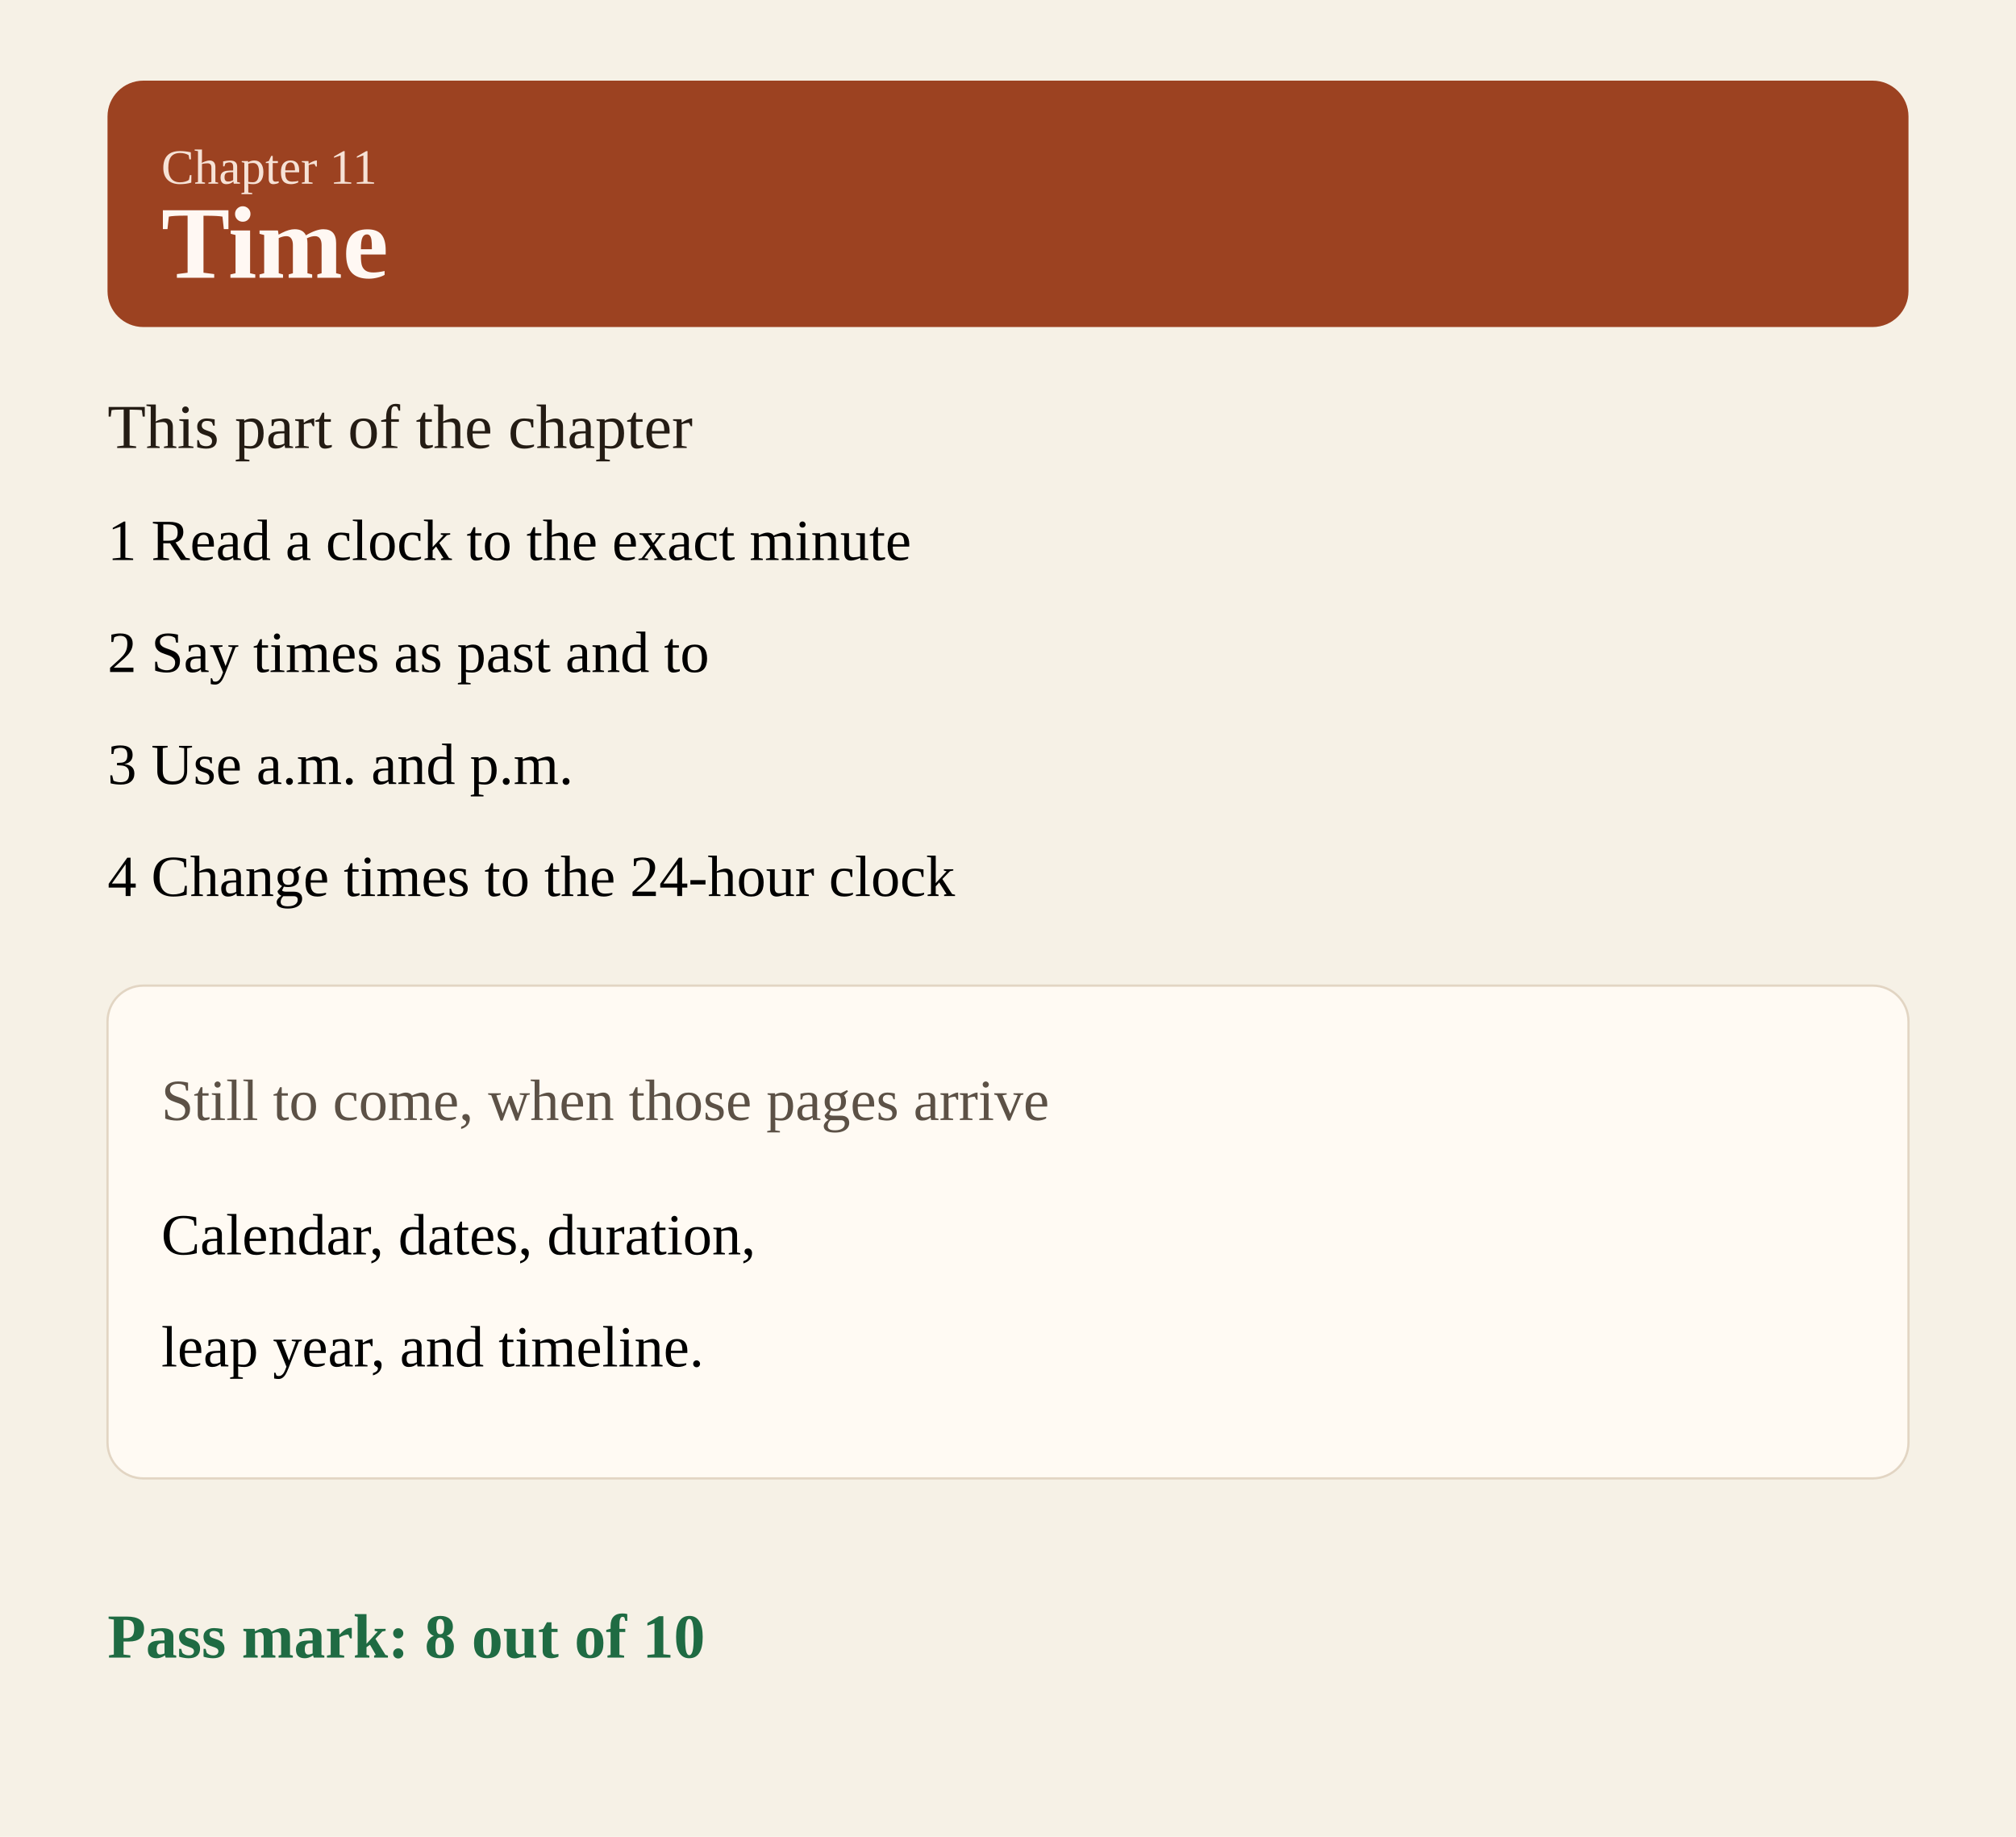
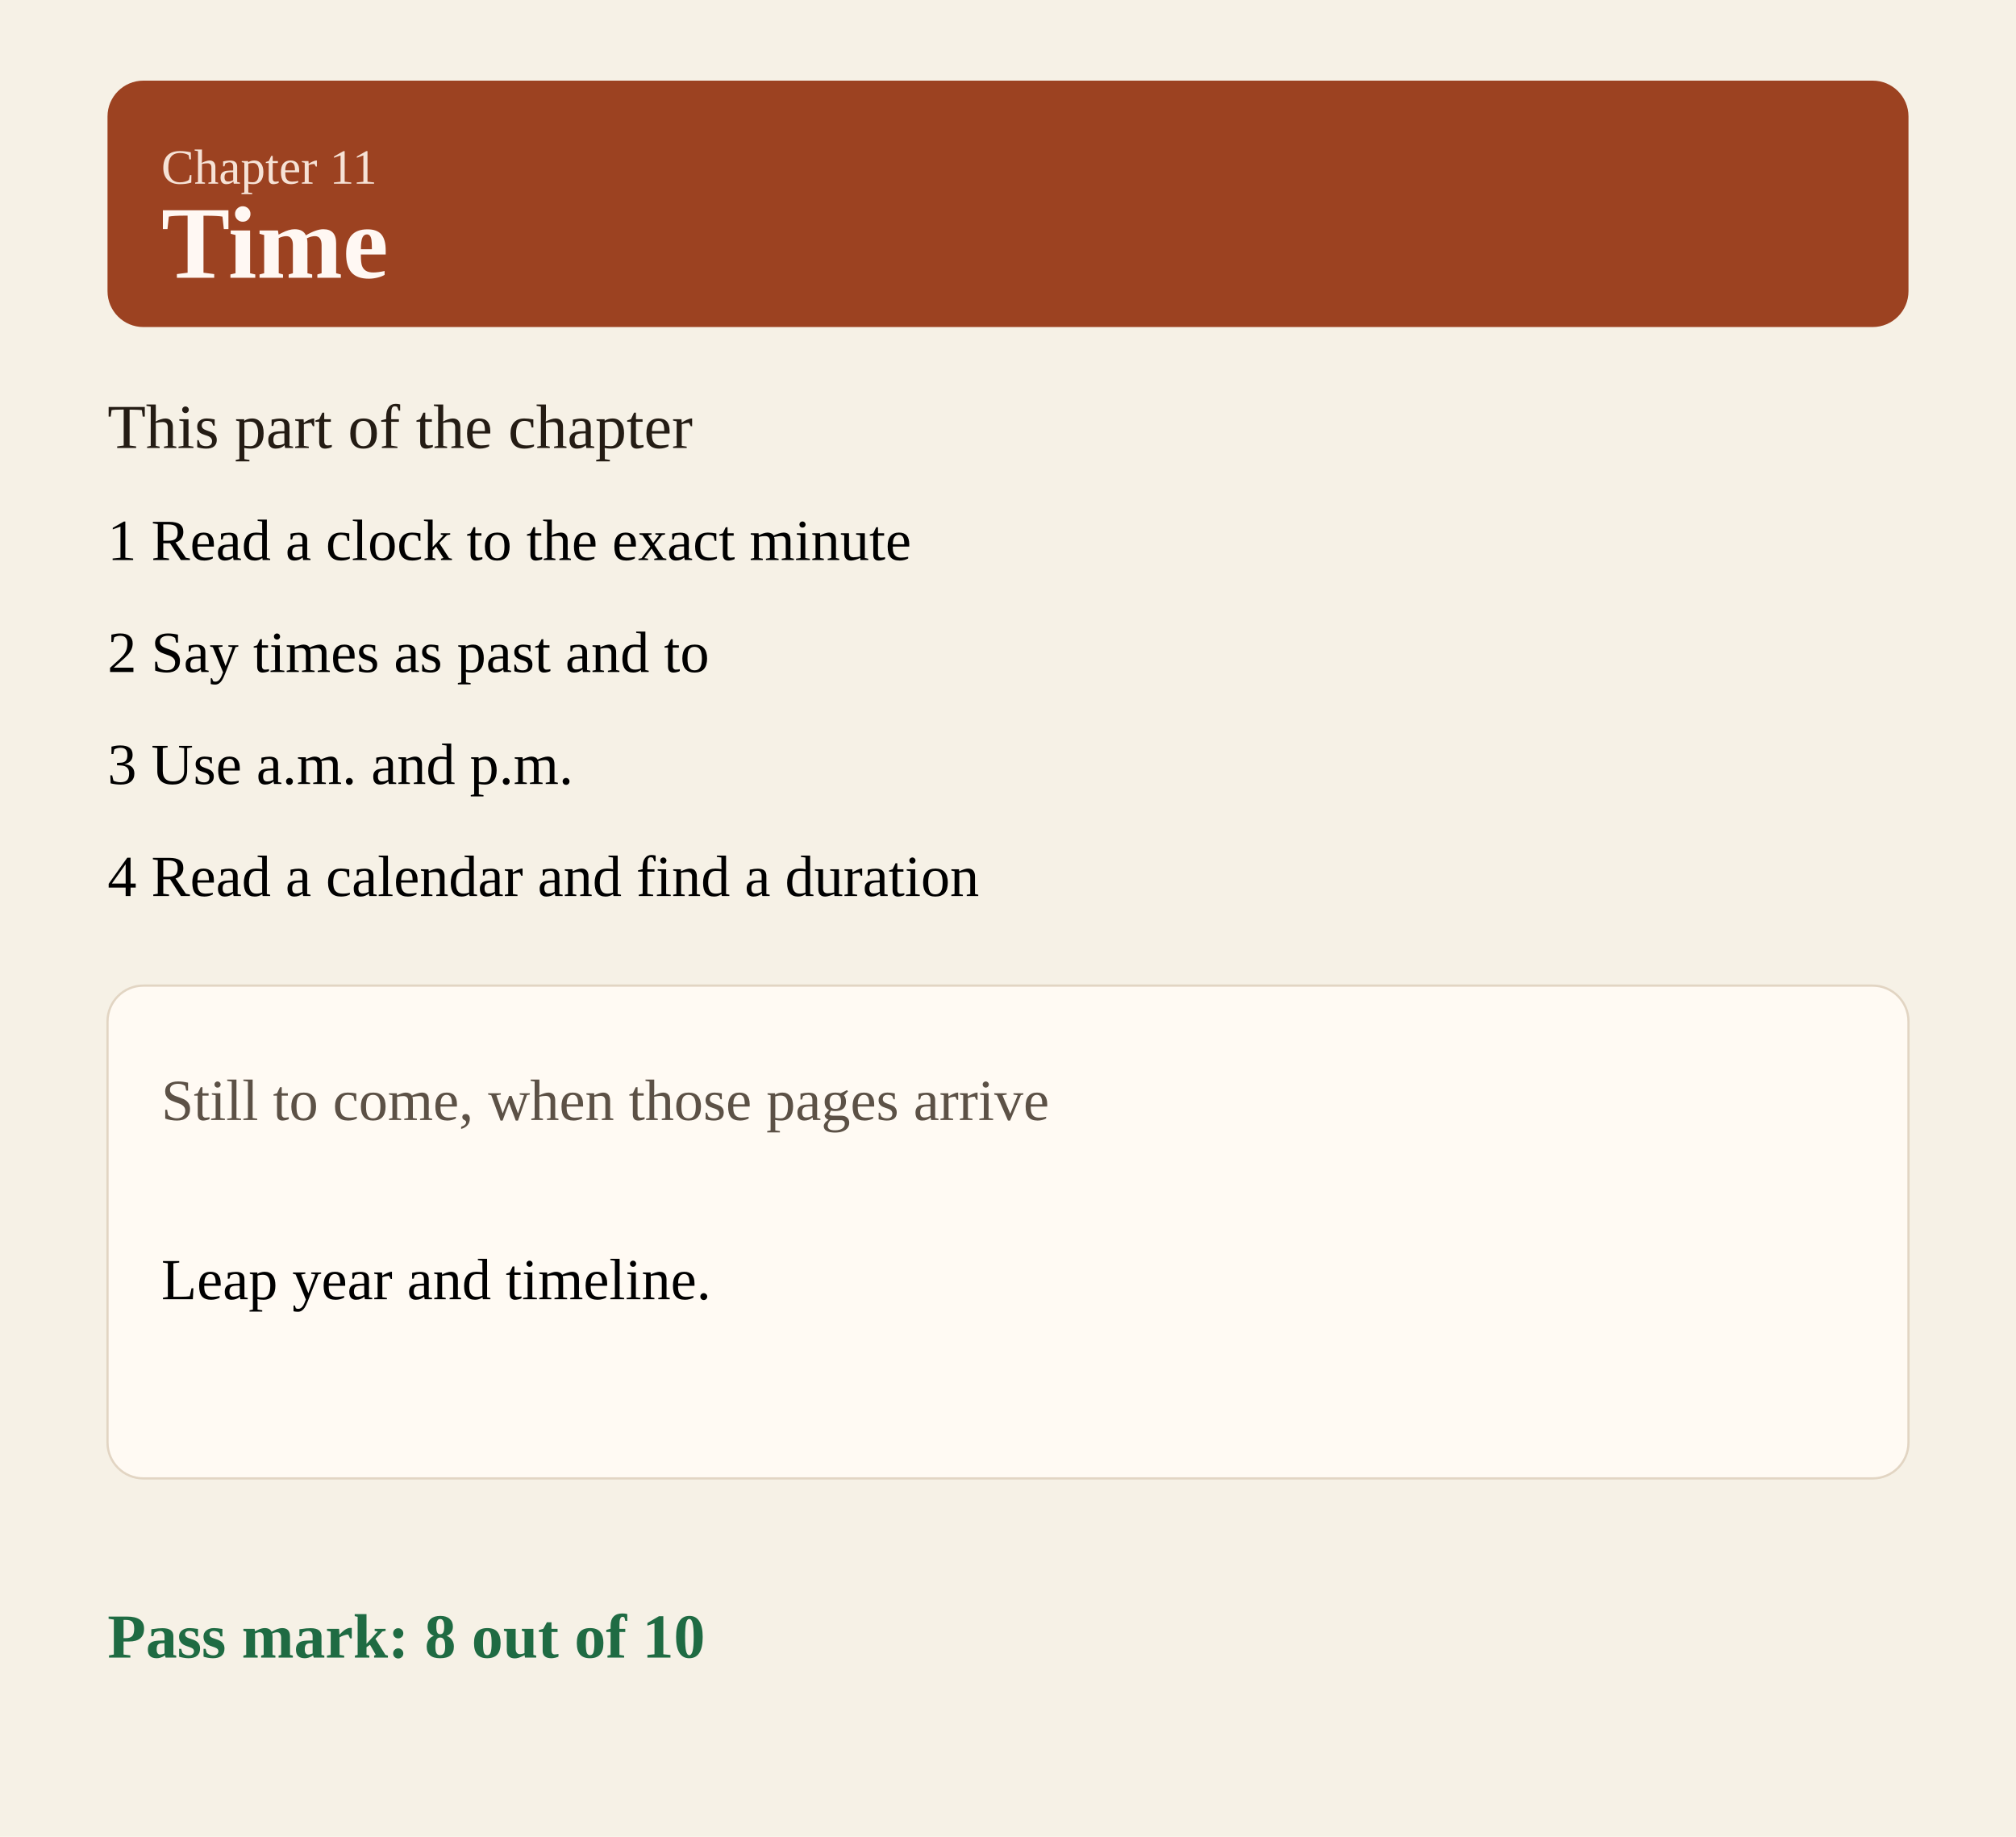
<svg xmlns="http://www.w3.org/2000/svg" viewBox="0 0 900 820" font-family="Georgia, 'Times New Roman', serif">
  <rect width="900" height="820" fill="#f6f1e6" />
  <rect x="48" y="36" width="804" height="110" rx="16" fill="#9c4221" />
  <text x="72" y="82" font-size="22" fill="#f6e2d6">Chapter 11</text>
  <text x="72" y="124" font-size="46" fill="#fff8f3" font-weight="700">Time</text>
  <text x="48" y="200" font-size="28" fill="#241c14">This part of the chapter</text>
  <text x="48" y="250" font-size="26">1  Read a clock to the exact minute</text>
  <text x="48" y="300" font-size="26">2  Say times as past and to</text>
  <text x="48" y="350" font-size="26">3  Use a.m. and p.m.</text>
-   <text x="48" y="400" font-size="26">4  Change times to the 24-hour clock</text>
+   <text x="48" y="400" font-size="26">4  Read a calendar and find a duration</text>
  <rect x="48" y="440" width="804" height="220" rx="16" fill="#fffaf3" stroke="#e2d5c3" />
  <text x="72" y="500" font-size="26" fill="#5c5146">Still to come, when those pages arrive</text>
-   <text x="72" y="560" font-size="26">Calendar, dates, duration,</text>
-   <text x="72" y="610" font-size="26">leap year, and timeline.</text>
+   <text x="72" y="580" font-size="26">Leap year and timeline.</text>
  <text x="48" y="740" font-size="28" fill="#1f6b43" font-weight="700">Pass mark: 8 out of 10</text>
</svg>
